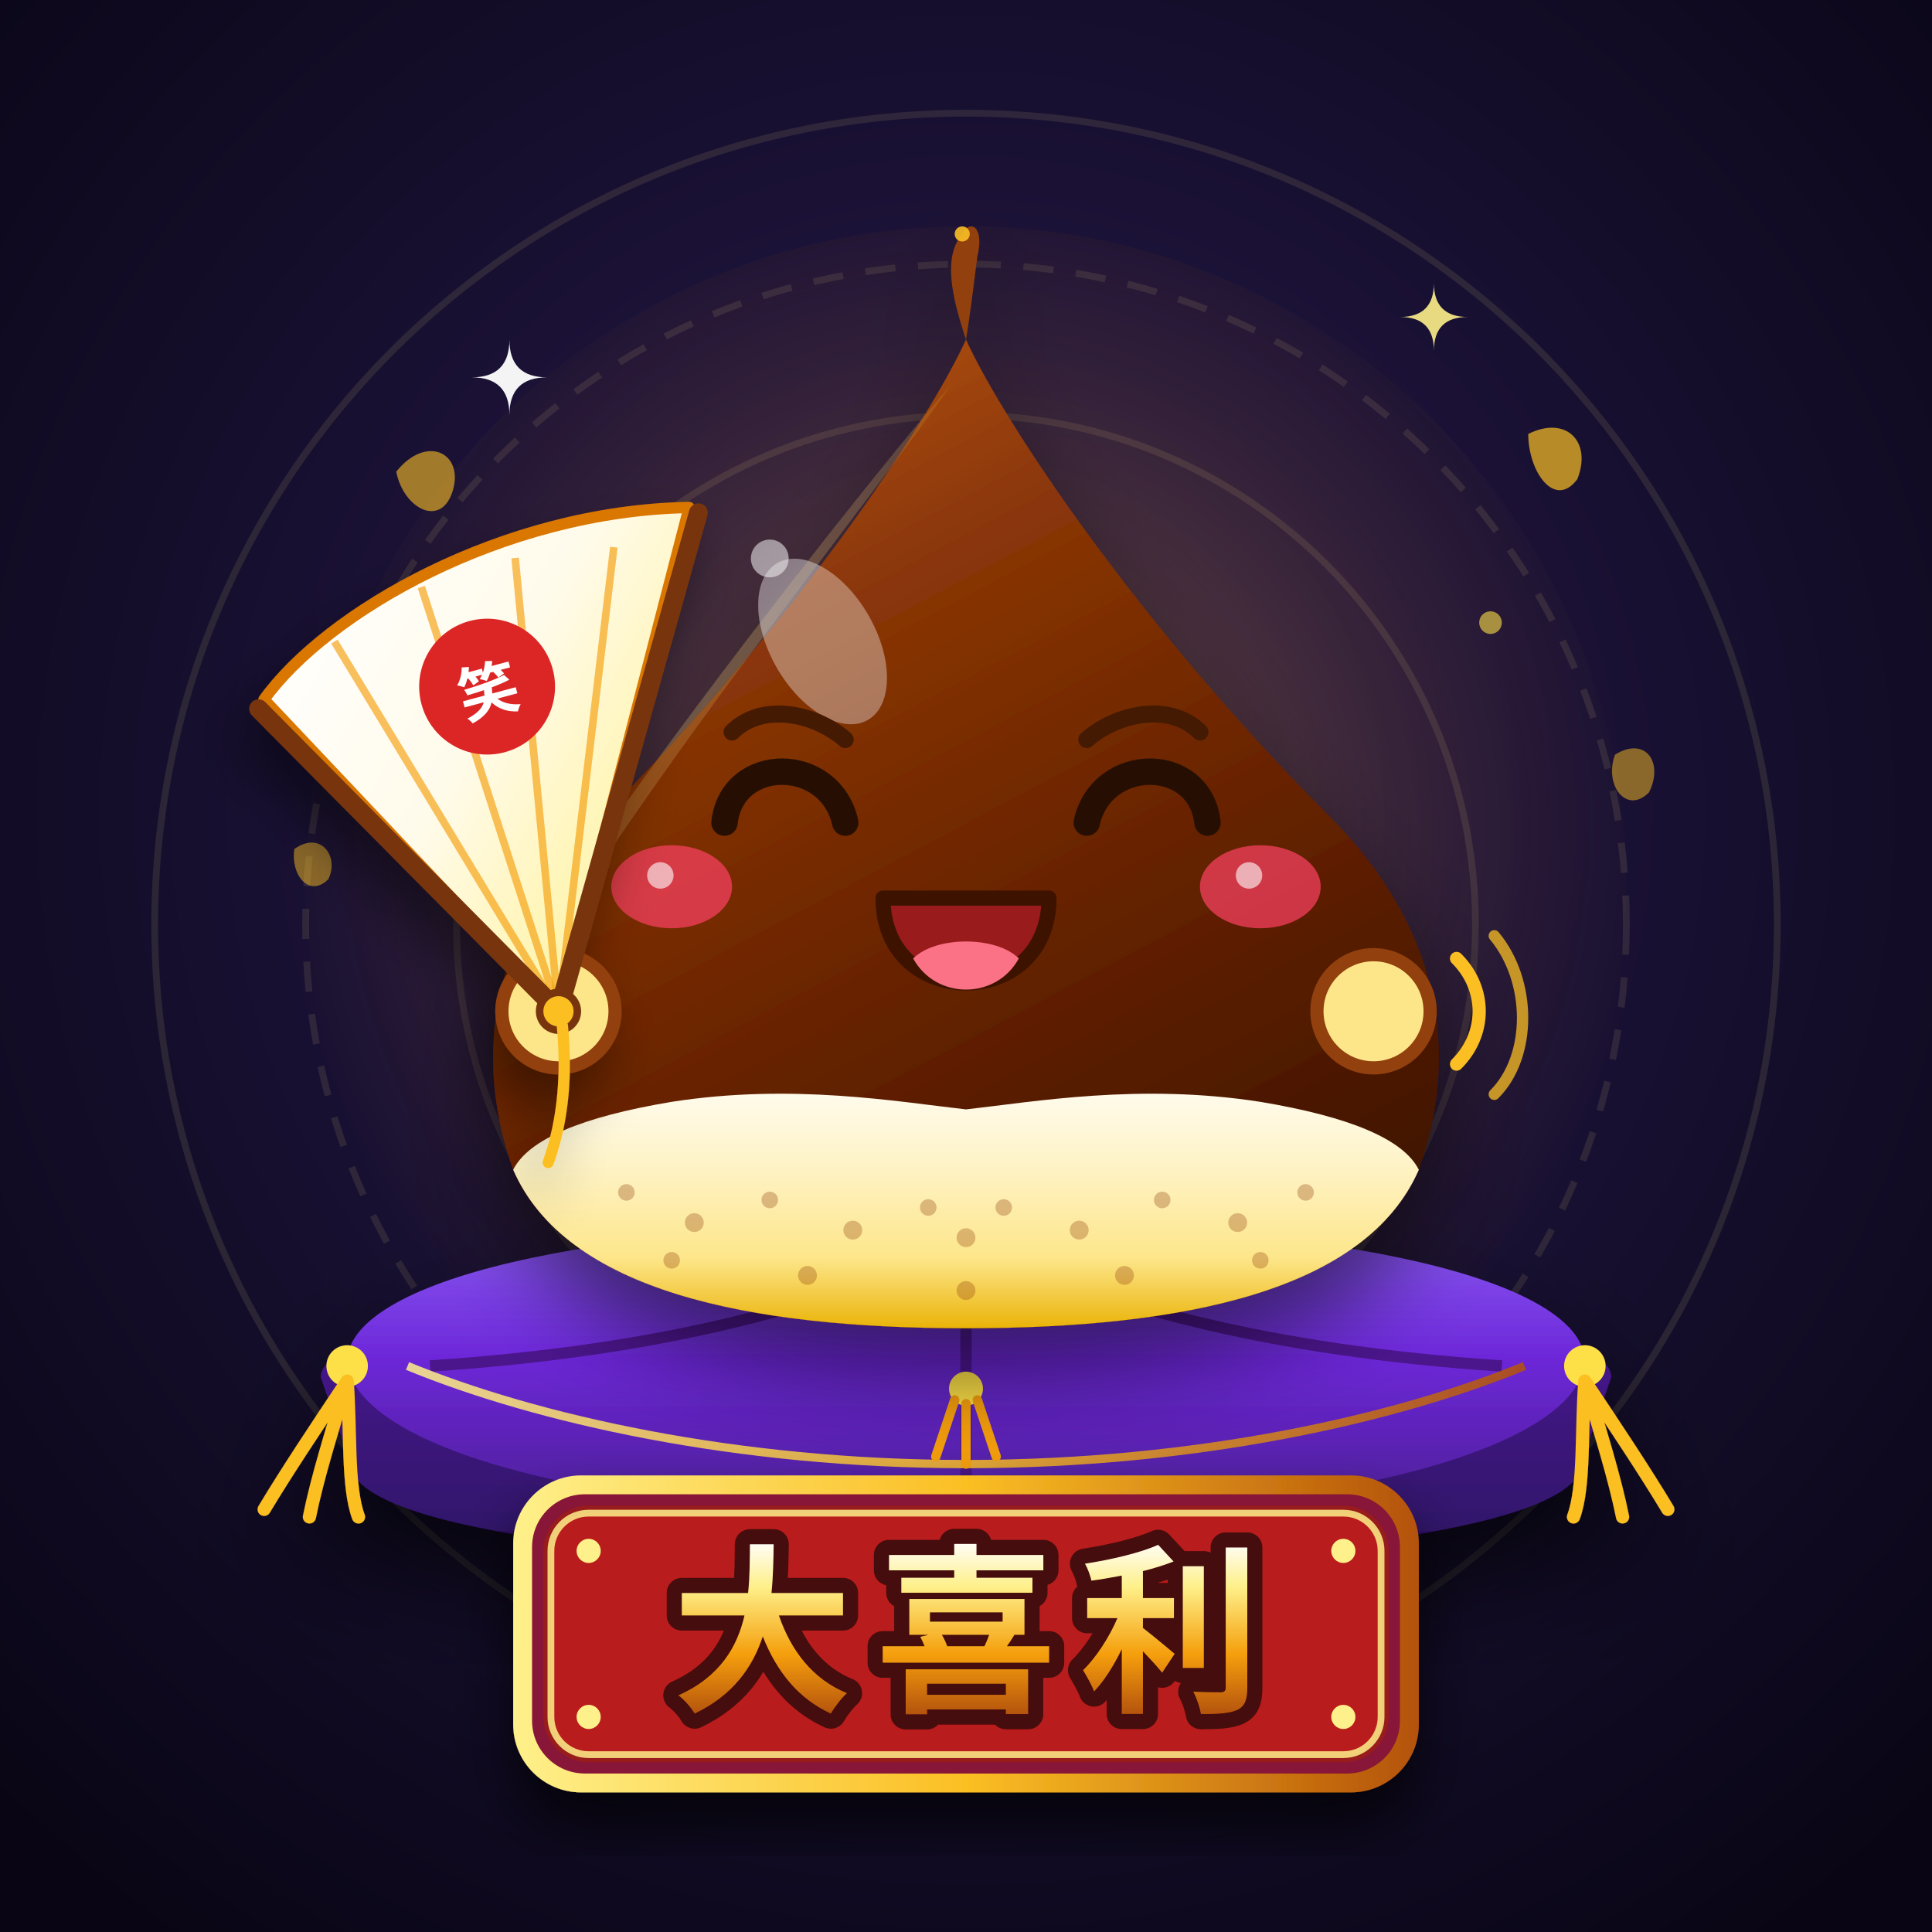
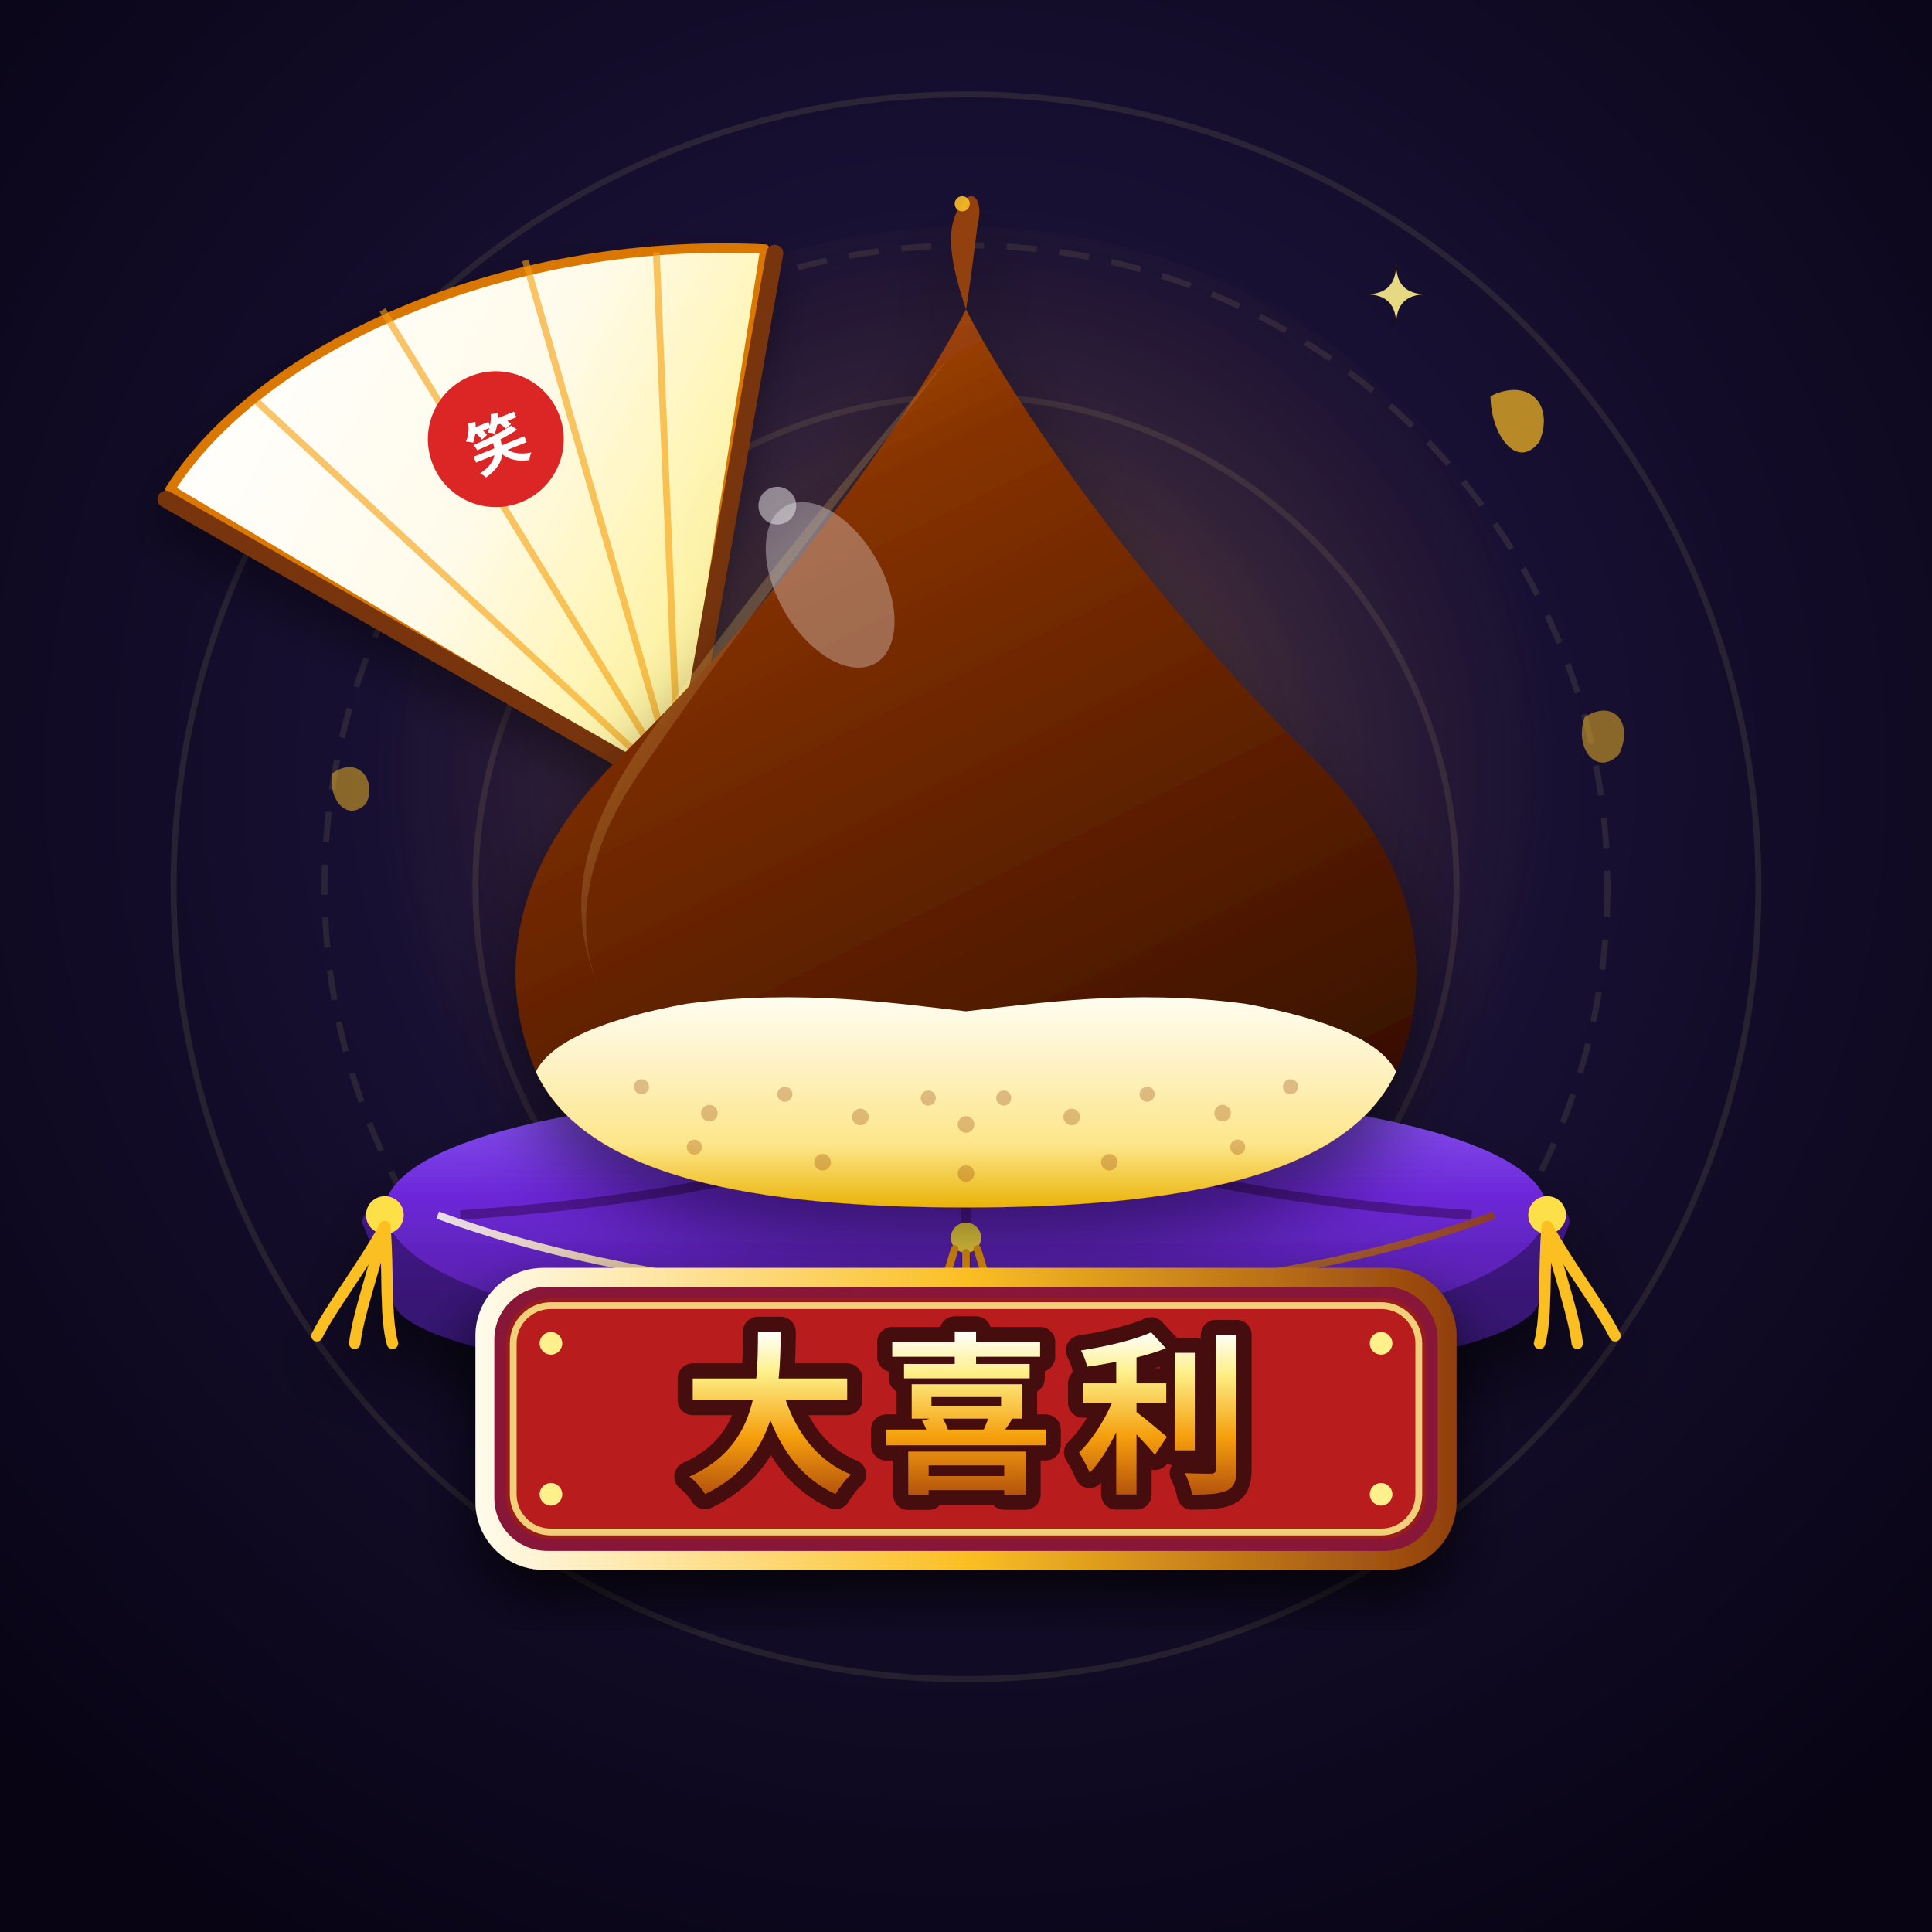
<svg xmlns="http://www.w3.org/2000/svg" viewBox="0 0 512 512" width="512" height="512">
  <defs>
-     <radialGradient id="bgGrad" cx="50%" cy="42%" r="72%">
-       <stop offset="0%" stop-color="#2d1b54" />
-       <stop offset="55%" stop-color="#160f2e" />
-       <stop offset="100%" stop-color="#090514" />
+     <radialGradient id="bgGrad" cx="50%" cy="40%" r="70%">
+       <stop offset="0%" stop-color="#261b4d" />
+       <stop offset="55%" stop-color="#140d2b" />
+       <stop offset="100%" stop-color="#080414" />
    </radialGradient>
-     <radialGradient id="stageGlow" cx="50%" cy="46%" r="52%">
-       <stop offset="0%" stop-color="#fbbf24" stop-opacity="0.32" />
-       <stop offset="65%" stop-color="#f59e0b" stop-opacity="0.10" />
+     <radialGradient id="stageGlow" cx="50%" cy="44%" r="48%">
+       <stop offset="0%" stop-color="#fbbf24" stop-opacity="0.35" />
+       <stop offset="60%" stop-color="#f59e0b" stop-opacity="0.10" />
      <stop offset="100%" stop-color="#d97706" stop-opacity="0" />
    </radialGradient>
    <linearGradient id="chestnutShell" x1="25%" y1="0%" x2="75%" y2="100%">
      <stop offset="0%" stop-color="#b45309" />
-       <stop offset="25%" stop-color="#8c3707" />
-       <stop offset="60%" stop-color="#662203" />
-       <stop offset="100%" stop-color="#3d1300" />
+       <stop offset="22%" stop-color="#853205" />
+       <stop offset="65%" stop-color="#5a1e02" />
+       <stop offset="100%" stop-color="#340e00" />
    </linearGradient>
-     <linearGradient id="chestnutShine" x1="0%" y1="0%" x2="80%" y2="80%">
+     <linearGradient id="shellHighlight" x1="0%" y1="0%" x2="80%" y2="80%">
      <stop offset="0%" stop-color="#ffffff" stop-opacity="0.65" />
-       <stop offset="40%" stop-color="#fef08a" stop-opacity="0.25" />
+       <stop offset="35%" stop-color="#fef08a" stop-opacity="0.25" />
      <stop offset="100%" stop-color="#b45309" stop-opacity="0" />
    </linearGradient>
    <linearGradient id="chestnutBase" x1="50%" y1="0%" x2="50%" y2="100%">
-       <stop offset="0%" stop-color="#fffbeb" />
+       <stop offset="0%" stop-color="#fffdf0" />
      <stop offset="30%" stop-color="#fef3c7" />
      <stop offset="70%" stop-color="#fde68a" />
      <stop offset="100%" stop-color="#eab308" />
    </linearGradient>
    <linearGradient id="zabutonTop" x1="0%" y1="0%" x2="0%" y2="100%">
      <stop offset="0%" stop-color="#8b5cf6" />
-       <stop offset="45%" stop-color="#6d28d9" />
+       <stop offset="40%" stop-color="#6d28d9" />
      <stop offset="100%" stop-color="#4c1d95" />
    </linearGradient>
    <linearGradient id="zabutonRim" x1="0%" y1="0%" x2="0%" y2="100%">
      <stop offset="0%" stop-color="#4c1d95" />
      <stop offset="100%" stop-color="#2e1065" />
    </linearGradient>
    <linearGradient id="sensuGold" x1="0%" y1="0%" x2="100%" y2="100%">
      <stop offset="0%" stop-color="#ffffff" />
      <stop offset="40%" stop-color="#fffbeb" />
-       <stop offset="85%" stop-color="#fef08a" />
-       <stop offset="100%" stop-color="#fbbf24" />
+       <stop offset="80%" stop-color="#fef08a" />
+       <stop offset="100%" stop-color="#f59e0b" />
    </linearGradient>
    <linearGradient id="goldPlate" x1="0%" y1="0%" x2="0%" y2="100%">
-       <stop offset="0%" stop-color="#fffdf5" />
+       <stop offset="0%" stop-color="#ffffff" />
      <stop offset="25%" stop-color="#fef08a" />
      <stop offset="65%" stop-color="#f59e0b" />
      <stop offset="100%" stop-color="#b45309" />
    </linearGradient>
-     <linearGradient id="goldTrim" x1="0%" y1="0%" x2="100%" y2="0%">
-       <stop offset="0%" stop-color="#fef08a" />
+     <linearGradient id="goldBorder" x1="0%" y1="0%" x2="100%" y2="0%">
+       <stop offset="0%" stop-color="#fffbeb" />
      <stop offset="50%" stop-color="#fbbf24" />
-       <stop offset="100%" stop-color="#b45309" />
+       <stop offset="100%" stop-color="#92400e" />
    </linearGradient>
    <filter id="shadowZabuton" x="-20%" y="-20%" width="140%" height="150%">
-       <feDropShadow dx="0" dy="16" stdDeviation="14" flood-color="#000000" flood-opacity="0.65" />
+       <feDropShadow dx="0" dy="12" stdDeviation="10" flood-color="#000000" flood-opacity="0.6" />
    </filter>
    <filter id="shadowChestnut" x="-20%" y="-20%" width="140%" height="140%">
-       <feDropShadow dx="0" dy="12" stdDeviation="12" flood-color="#000000" flood-opacity="0.55" />
-     </filter>
-     <filter id="shadowSensu" x="-30%" y="-30%" width="160%" height="160%">
-       <feDropShadow dx="-4" dy="8" stdDeviation="7" flood-color="#000000" flood-opacity="0.45" />
+       <feDropShadow dx="0" dy="10" stdDeviation="10" flood-color="#000000" flood-opacity="0.5" />
    </filter>
    <filter id="shadowBadge" x="-20%" y="-20%" width="140%" height="140%">
-       <feDropShadow dx="0" dy="10" stdDeviation="8" flood-color="#000000" flood-opacity="0.7" />
+       <feDropShadow dx="0" dy="8" stdDeviation="8" flood-color="#000000" flood-opacity="0.75" />
+     </filter>
+     <filter id="shadowSensu" x="-25%" y="-25%" width="150%" height="150%">
+       <feDropShadow dx="-2" dy="6" stdDeviation="6" flood-color="#000000" flood-opacity="0.4" />
    </filter>
  </defs>
  <rect width="512" height="512" fill="url(#bgGrad)" />
-   <g opacity="0.10" stroke="#fef08a" stroke-width="1.8" fill="none">
-     <circle cx="256" cy="245" r="215" />
-     <circle cx="256" cy="245" r="175" stroke-dasharray="8 6" />
-     <circle cx="256" cy="245" r="135" />
+   <g opacity="0.09" stroke="#fef08a" stroke-width="1.6" fill="none">
+     <circle cx="256" cy="235" r="210" />
+     <circle cx="256" cy="235" r="170" stroke-dasharray="8 6" />
+     <circle cx="256" cy="235" r="130" />
  </g>
-   <circle cx="256" cy="235" r="175" fill="url(#stageGlow)" />
+   <circle cx="256" cy="225" r="165" fill="url(#stageGlow)" />
  <g fill="#fbbf24">
-     <path d="M105 125 C113 115 123 120 120 130 C117 140 107 135 105 125 Z" opacity="0.6" />
-     <path d="M405 115 C415 110 422 117 418 127 C412 135 405 125 405 115 Z" opacity="0.7" />
-     <path d="M428 200 C436 195 441 202 437 210 C431 216 425 208 428 200 Z" opacity="0.5" />
-     <path d="M78 225 C85 220 90 227 87 233 C82 238 77 232 78 225 Z" opacity="0.5" />
-     <path d="M135 90 Q135 100 125 100 Q135 100 135 110 Q135 100 145 100 Q135 100 135 90 Z" fill="#ffffff" opacity="0.95" />
-     <path d="M380 75 Q380 84 371 84 Q380 84 380 93 Q380 84 389 84 Q380 84 380 75 Z" fill="#fef08a" opacity="0.9" />
-     <path d="M375 270 Q375 276 369 276 Q375 276 375 282 Q375 276 381 276 Q375 276 375 270 Z" fill="#fde047" opacity="0.75" />
-     <circle cx="120" cy="180" r="3.5" fill="#fef08a" opacity="0.7" />
-     <circle cx="395" cy="165" r="3" fill="#fde047" opacity="0.6" />
+     <path d="M115 110 C123 100 133 105 130 115 C127 125 117 120 115 110 Z" opacity="0.65" />
+     <path d="M395 105 C405 100 412 107 408 117 C402 125 395 115 395 105 Z" opacity="0.7" />
+     <path d="M420 190 C428 185 433 192 429 200 C423 206 417 198 420 190 Z" opacity="0.5" />
+     <path d="M88 205 C95 200 100 207 97 213 C92 218 87 212 88 205 Z" opacity="0.5" />
+     <path d="M140 85 Q140 94 131 94 Q140 94 140 103 Q140 94 149 94 Q140 94 140 85 Z" fill="#ffffff" opacity="0.95" />
+     <path d="M370 70 Q370 78 362 78 Q370 78 370 86 Q370 78 378 78 Q370 78 370 70 Z" fill="#fef08a" opacity="0.9" />
+   </g>
+   <g filter="url(#shadowSensu)">
+     <g transform="translate(180, 210) rotate(-22)">
+       <path d="M0 0 L-95 -125 C-60 -150 10 -155 75 -125 L0 0 Z" fill="url(#sensuGold)" stroke="#d97706" stroke-width="2.5" stroke-linejoin="round" />
+       <path d="M0 0 L-65 -138" stroke="#f59e0b" stroke-width="1.8" opacity="0.6" />
+       <path d="M0 0 L-25 -148" stroke="#f59e0b" stroke-width="1.8" opacity="0.6" />
+       <path d="M0 0 L15 -146" stroke="#f59e0b" stroke-width="1.8" opacity="0.6" />
+       <path d="M0 0 L48 -135" stroke="#f59e0b" stroke-width="1.8" opacity="0.6" />
+       <path d="M0 0 L-97 -123" stroke="#78350f" stroke-width="4.5" stroke-linecap="round" />
+       <path d="M0 0 L77 -123" stroke="#78350f" stroke-width="4.5" stroke-linecap="round" />
+       <circle cx="-10" cy="-105" r="18" fill="#dc2626" />
+       <text x="-10" y="-98" font-family="'Hiragino Kaku Gothic ProN', 'Meiryo', sans-serif" font-weight="900" font-size="16" fill="#ffffff" text-anchor="middle">笑</text>
+       <circle cx="0" cy="0" r="5" fill="#f59e0b" stroke="#78350f" stroke-width="2" />
+     </g>
  </g>
  <g filter="url(#shadowZabuton)">
-     <path d="M85 365 C85 352 145 342 256 342 C367 342 427 352 427 365 L419 388 C419 402 363 414 256 414 C149 414 93 402 93 388 Z" fill="url(#zabutonRim)" />
-     <path d="M92 360 C94 340 152 324 256 324 C360 324 418 340 420 360 C420 382 360 402 256 402 C152 402 92 382 92 360 Z" fill="url(#zabutonTop)" />
-     <path d="M256 328 C222 346 175 358 114 362" stroke="#3b0764" stroke-width="3" fill="none" opacity="0.65" />
-     <path d="M256 328 C290 346 337 358 398 362" stroke="#3b0764" stroke-width="3" fill="none" opacity="0.65" />
-     <path d="M256 328 L256 398" stroke="#3b0764" stroke-width="3" opacity="0.55" />
-     <path d="M108 362 C142 376 195 388 256 388 C317 388 370 376 404 362" stroke="url(#goldTrim)" stroke-width="2.2" fill="none" opacity="0.85" />
-     <g transform="translate(92, 362)">
-       <circle cx="0" cy="0" r="5.5" fill="#fde047" />
-       <path d="M0 4 C-8 16 -16 28 -22 38 M0 4 C-4 17 -8 30 -10 40 M0 4 C1 17 0 32 3 40" stroke="#fbbf24" stroke-width="3.5" stroke-linecap="round" />
+     <path d="M96 324 C96 312 152 302 256 302 C360 302 416 312 416 324 L408 344 C408 356 356 368 256 368 C156 368 104 356 104 344 Z" fill="url(#zabutonRim)" />
+     <path d="M102 320 C104 302 158 288 256 288 C354 288 408 302 410 320 C410 340 354 358 256 358 C158 358 102 340 102 320 Z" fill="url(#zabutonTop)" />
+     <path d="M256 292 C224 308 180 318 122 322" stroke="#3b0764" stroke-width="2.5" fill="none" opacity="0.6" />
+     <path d="M256 292 C288 308 332 318 390 322" stroke="#3b0764" stroke-width="2.5" fill="none" opacity="0.6" />
+     <path d="M256 292 L256 354" stroke="#3b0764" stroke-width="2.5" opacity="0.5" />
+     <path d="M116 322 C148 334 198 344 256 344 C314 344 364 334 396 322" stroke="url(#goldBorder)" stroke-width="2" fill="none" opacity="0.85" />
+     <g transform="translate(102, 322)">
+       <circle cx="0" cy="0" r="5" fill="#fde047" />
+       <path d="M0 3 C-6 14 -14 24 -18 32 M0 3 C-3 15 -7 26 -8 34 M0 3 C1 15 0 27 2 34" stroke="#fbbf24" stroke-width="3" stroke-linecap="round" />
    </g>
-     <g transform="translate(420, 362)">
-       <circle cx="0" cy="0" r="5.5" fill="#fde047" />
-       <path d="M0 4 C8 16 16 28 22 38 M0 4 C4 17 8 30 10 40 M0 4 C-1 17 0 32 -3 40" stroke="#fbbf24" stroke-width="3.5" stroke-linecap="round" />
+     <g transform="translate(410, 322)">
+       <circle cx="0" cy="0" r="5" fill="#fde047" />
+       <path d="M0 3 C6 14 14 24 18 32 M0 3 C3 15 7 26 8 34 M0 3 C-1 15 0 27 -2 34" stroke="#fbbf24" stroke-width="3" stroke-linecap="round" />
    </g>
-     <circle cx="256" cy="368" r="4.5" fill="#fde047" />
-     <path d="M253 371 L248 386 M256 372 L256 388 M259 371 L264 386" stroke="#f59e0b" stroke-width="2.5" stroke-linecap="round" />
+     <circle cx="256" cy="328" r="4" fill="#fde047" />
+     <path d="M253 331 L249 344 M256 332 L256 346 M259 331 L263 344" stroke="#f59e0b" stroke-width="2" stroke-linecap="round" />
  </g>
  <g filter="url(#shadowChestnut)">
-     <path d="M256 90               C246 112 210 166 160 216               C128 248 126 282 136 310               C150 342 198 352 256 352               C314 352 362 342 376 310               C386 282 384 248 352 216               C302 166 266 112 256 90 Z" fill="url(#chestnutShell)" />
-     <path d="M252 102               C240 120 196 175 164 222               C150 242 146 264 152 282               C144 260 148 238 165 214               C198 168 238 118 252 102 Z" fill="url(#chestnutShine)" />
-     <ellipse cx="218" cy="170" rx="14" ry="24" transform="rotate(-30 218 170)" fill="#ffffff" opacity="0.35" />
-     <circle cx="204" cy="148" r="5" fill="#ffffff" opacity="0.5" />
-     <path d="M136 310               C140 302 154 296 178 292               C210 287 238 292 256 294               C274 292 302 287 334 292               C358 296 372 302 376 310               C362 342 314 352 256 352               C198 352 150 342 136 310 Z" fill="url(#chestnutBase)" />
-     <g fill="#92400e" opacity="0.32">
-       <circle cx="166" cy="316" r="2.2" />
-       <circle cx="184" cy="324" r="2.5" />
-       <circle cx="204" cy="318" r="2.2" />
-       <circle cx="226" cy="326" r="2.5" />
-       <circle cx="246" cy="320" r="2.2" />
-       <circle cx="256" cy="328" r="2.5" />
-       <circle cx="266" cy="320" r="2.2" />
-       <circle cx="286" cy="326" r="2.5" />
-       <circle cx="308" cy="318" r="2.2" />
-       <circle cx="328" cy="324" r="2.5" />
-       <circle cx="346" cy="316" r="2.2" />
-       <circle cx="178" cy="334" r="2.2" />
-       <circle cx="214" cy="338" r="2.5" />
-       <circle cx="256" cy="342" r="2.5" />
-       <circle cx="298" cy="338" r="2.5" />
-       <circle cx="334" cy="334" r="2.2" />
+     <path d="M256 82               C246 102 212 154 165 200               C134 230 132 260 142 284               C155 312 200 320 256 320               C312 320 357 312 370 284               C380 260 378 230 347 200               C300 154 266 102 256 82 Z" fill="url(#chestnutShell)" />
+     <path d="M252 94               C240 110 200 160 170 204               C156 224 152 244 158 260               C150 240 154 220 171 196               C202 152 240 108 252 94 Z" fill="url(#shellHighlight)" />
+     <ellipse cx="220" cy="155" rx="14" ry="24" transform="rotate(-30 220 155)" fill="#ffffff" opacity="0.30" />
+     <circle cx="206" cy="134" r="5" fill="#ffffff" opacity="0.45" />
+     <path d="M142 284               C146 276 160 270 182 266               C212 262 238 266 256 268               C274 266 300 262 330 266               C352 270 366 276 370 284               C357 312 312 320 256 320               C200 320 155 312 142 284 Z" fill="url(#chestnutBase)" />
+     <g fill="#92400e" opacity="0.30">
+       <circle cx="170" cy="288" r="2" />
+       <circle cx="188" cy="295" r="2.2" />
+       <circle cx="208" cy="290" r="2" />
+       <circle cx="228" cy="296" r="2.2" />
+       <circle cx="246" cy="291" r="2" />
+       <circle cx="256" cy="298" r="2.2" />
+       <circle cx="266" cy="291" r="2" />
+       <circle cx="284" cy="296" r="2.2" />
+       <circle cx="304" cy="290" r="2" />
+       <circle cx="324" cy="295" r="2.2" />
+       <circle cx="342" cy="288" r="2" />
+       <circle cx="184" cy="304" r="2" />
+       <circle cx="218" cy="308" r="2.2" />
+       <circle cx="256" cy="311" r="2.2" />
+       <circle cx="294" cy="308" r="2.2" />
+       <circle cx="328" cy="304" r="2" />
    </g>
-     <path d="M256 90 C252 78 250 68 255 62 C257 58 261 60 259 68 C258 76 257 84 256 90 Z" fill="#92400e" />
-     <circle cx="255" cy="62" r="2" fill="#fbbf24" opacity="0.9" />
+     <path d="M256 82 C252 70 250 60 255 54 C257 50 261 52 259 60 C258 68 257 76 256 82 Z" fill="#92400e" />
+     <circle cx="255" cy="54" r="2" fill="#fbbf24" opacity="0.9" />
  </g>
-   <g>
-     <path d="M192 218 C194 200 220 200 224 218" stroke="#260f02" stroke-width="7" stroke-linecap="round" fill="none" />
-     <path d="M288 218 C292 200 318 200 320 218" stroke="#260f02" stroke-width="7" stroke-linecap="round" fill="none" />
-     <ellipse cx="178" cy="235" rx="16" ry="11" fill="#f43f5e" opacity="0.75" />
-     <ellipse cx="334" cy="235" rx="16" ry="11" fill="#f43f5e" opacity="0.75" />
-     <circle cx="175" cy="232" r="3.5" fill="#ffffff" opacity="0.6" />
-     <circle cx="331" cy="232" r="3.5" fill="#ffffff" opacity="0.6" />
-     <path d="M234 238 C234 268 278 268 278 238 Z" fill="#991b1b" stroke="#3d1300" stroke-width="4" stroke-linejoin="round" />
-     <path d="M242 254 C248 248 264 248 270 254 C264 265 248 265 242 254 Z" fill="#fb7185" />
-     <path d="M194 194 C202 186 216 189 224 196" stroke="#451a03" stroke-width="4.5" stroke-linecap="round" fill="none" />
-     <path d="M318 194 C310 186 296 189 288 196" stroke="#451a03" stroke-width="4.5" stroke-linecap="round" fill="none" />
-   </g>
-   <g filter="url(#shadowSensu)">
-     <circle cx="148" cy="268" r="15" fill="#fde68a" stroke="#92400e" stroke-width="3.5" />
-     <g transform="rotate(-15 148 268)">
-       <path d="M148 268 L94 168 C116 150 168 136 216 148 L148 268 Z" fill="url(#sensuGold)" stroke="#d97706" stroke-width="3" stroke-linejoin="round" />
-       <path d="M148 268 L116 158" stroke="#f59e0b" stroke-width="2" opacity="0.65" />
-       <path d="M148 268 L142 150" stroke="#f59e0b" stroke-width="2" opacity="0.65" />
-       <path d="M148 268 L168 149" stroke="#f59e0b" stroke-width="2" opacity="0.65" />
-       <path d="M148 268 L194 153" stroke="#f59e0b" stroke-width="2" opacity="0.65" />
-       <path d="M148 268 L92 170" stroke="#78350f" stroke-width="5" stroke-linecap="round" />
-       <path d="M148 268 L218 150" stroke="#78350f" stroke-width="5" stroke-linecap="round" />
-       <circle cx="152" cy="180" r="18" fill="#dc2626" />
-       <text x="152" y="187" font-family="'Hiragino Kaku Gothic ProN', 'Meiryo', 'Yu Gothic', sans-serif" font-weight="900" font-size="16" fill="#ffffff" text-anchor="middle">笑</text>
-       <circle cx="148" cy="268" r="5" fill="#fbbf24" stroke="#78350f" stroke-width="2" />
-       <path d="M148 272 C146 284 142 296 135 306" stroke="#fbbf24" stroke-width="3" stroke-linecap="round" fill="none" />
+   <g filter="url(#shadowBadge)">
+     <rect x="126" y="336" width="260" height="80" rx="18" fill="url(#goldBorder)" />
+     <rect x="131" y="341" width="250" height="70" rx="14" fill="#881337" />
+     <rect x="134" y="344" width="244" height="64" rx="12" fill="#991b1b" />
+     <rect x="136" y="346" width="240" height="60" rx="10" fill="#b91c1c" stroke="#fef08a" stroke-width="1.8" stroke-opacity="0.85" />
+     <g fill="#fef08a">
+       <circle cx="146" cy="356" r="3" />
+       <circle cx="366" cy="356" r="3" />
+       <circle cx="146" cy="396" r="3" />
+       <circle cx="366" cy="396" r="3" />
    </g>
-   </g>
-   <g>
-     <circle cx="364" cy="268" r="15" fill="#fde68a" stroke="#92400e" stroke-width="3.5" />
-     <path d="M386 254 C394 262 394 274 386 282" stroke="#fbbf24" stroke-width="3.5" stroke-linecap="round" fill="none" />
-     <path d="M396 248 C406 260 406 280 396 290" stroke="#fbbf24" stroke-width="3" stroke-linecap="round" fill="none" opacity="0.75" />
-   </g>
-   <g filter="url(#shadowBadge)" transform="translate(0, 5)">
-     <rect x="136" y="386" width="240" height="84" rx="18" fill="url(#goldTrim)" />
-     <rect x="141" y="391" width="230" height="74" rx="14" fill="#881337" />
-     <rect x="144" y="394" width="224" height="68" rx="12" fill="#991b1b" />
-     <rect x="146" y="396" width="220" height="64" rx="10" fill="#b91c1c" stroke="#fef08a" stroke-width="1.8" stroke-opacity="0.85" />
-     <g fill="#fef08a">
-       <circle cx="156" cy="406" r="3.2" />
-       <circle cx="356" cy="406" r="3.2" />
-       <circle cx="156" cy="450" r="3.2" />
-       <circle cx="356" cy="450" r="3.2" />
-     </g>
-     <text x="256" y="445" font-family="'Hiragino Mincho ProN', 'Yu Mincho', 'Noto Serif JP', 'HGSGyoshotai', serif" font-weight="900" font-size="48" letter-spacing="6" fill="#450a0a" stroke="#450a0a" stroke-width="8" stroke-linejoin="round" text-anchor="middle">大喜利</text>
-     <text x="256" y="445" font-family="'Hiragino Mincho ProN', 'Yu Mincho', 'Noto Serif JP', 'HGSGyoshotai', serif" font-weight="900" font-size="48" letter-spacing="6" fill="url(#goldPlate)" text-anchor="middle">大喜利</text>
+     <text x="256" y="392" font-family="'Hiragino Mincho ProN', 'Yu Mincho', 'Noto Serif JP', 'HGSGyoshotai', serif" font-weight="900" font-size="46" letter-spacing="6" fill="#450a0a" stroke="#450a0a" stroke-width="8" stroke-linejoin="round" text-anchor="middle">大喜利</text>
+     <text x="256" y="392" font-family="'Hiragino Mincho ProN', 'Yu Mincho', 'Noto Serif JP', 'HGSGyoshotai', serif" font-weight="900" font-size="46" letter-spacing="6" fill="url(#goldPlate)" text-anchor="middle">大喜利</text>
  </g>
</svg>
